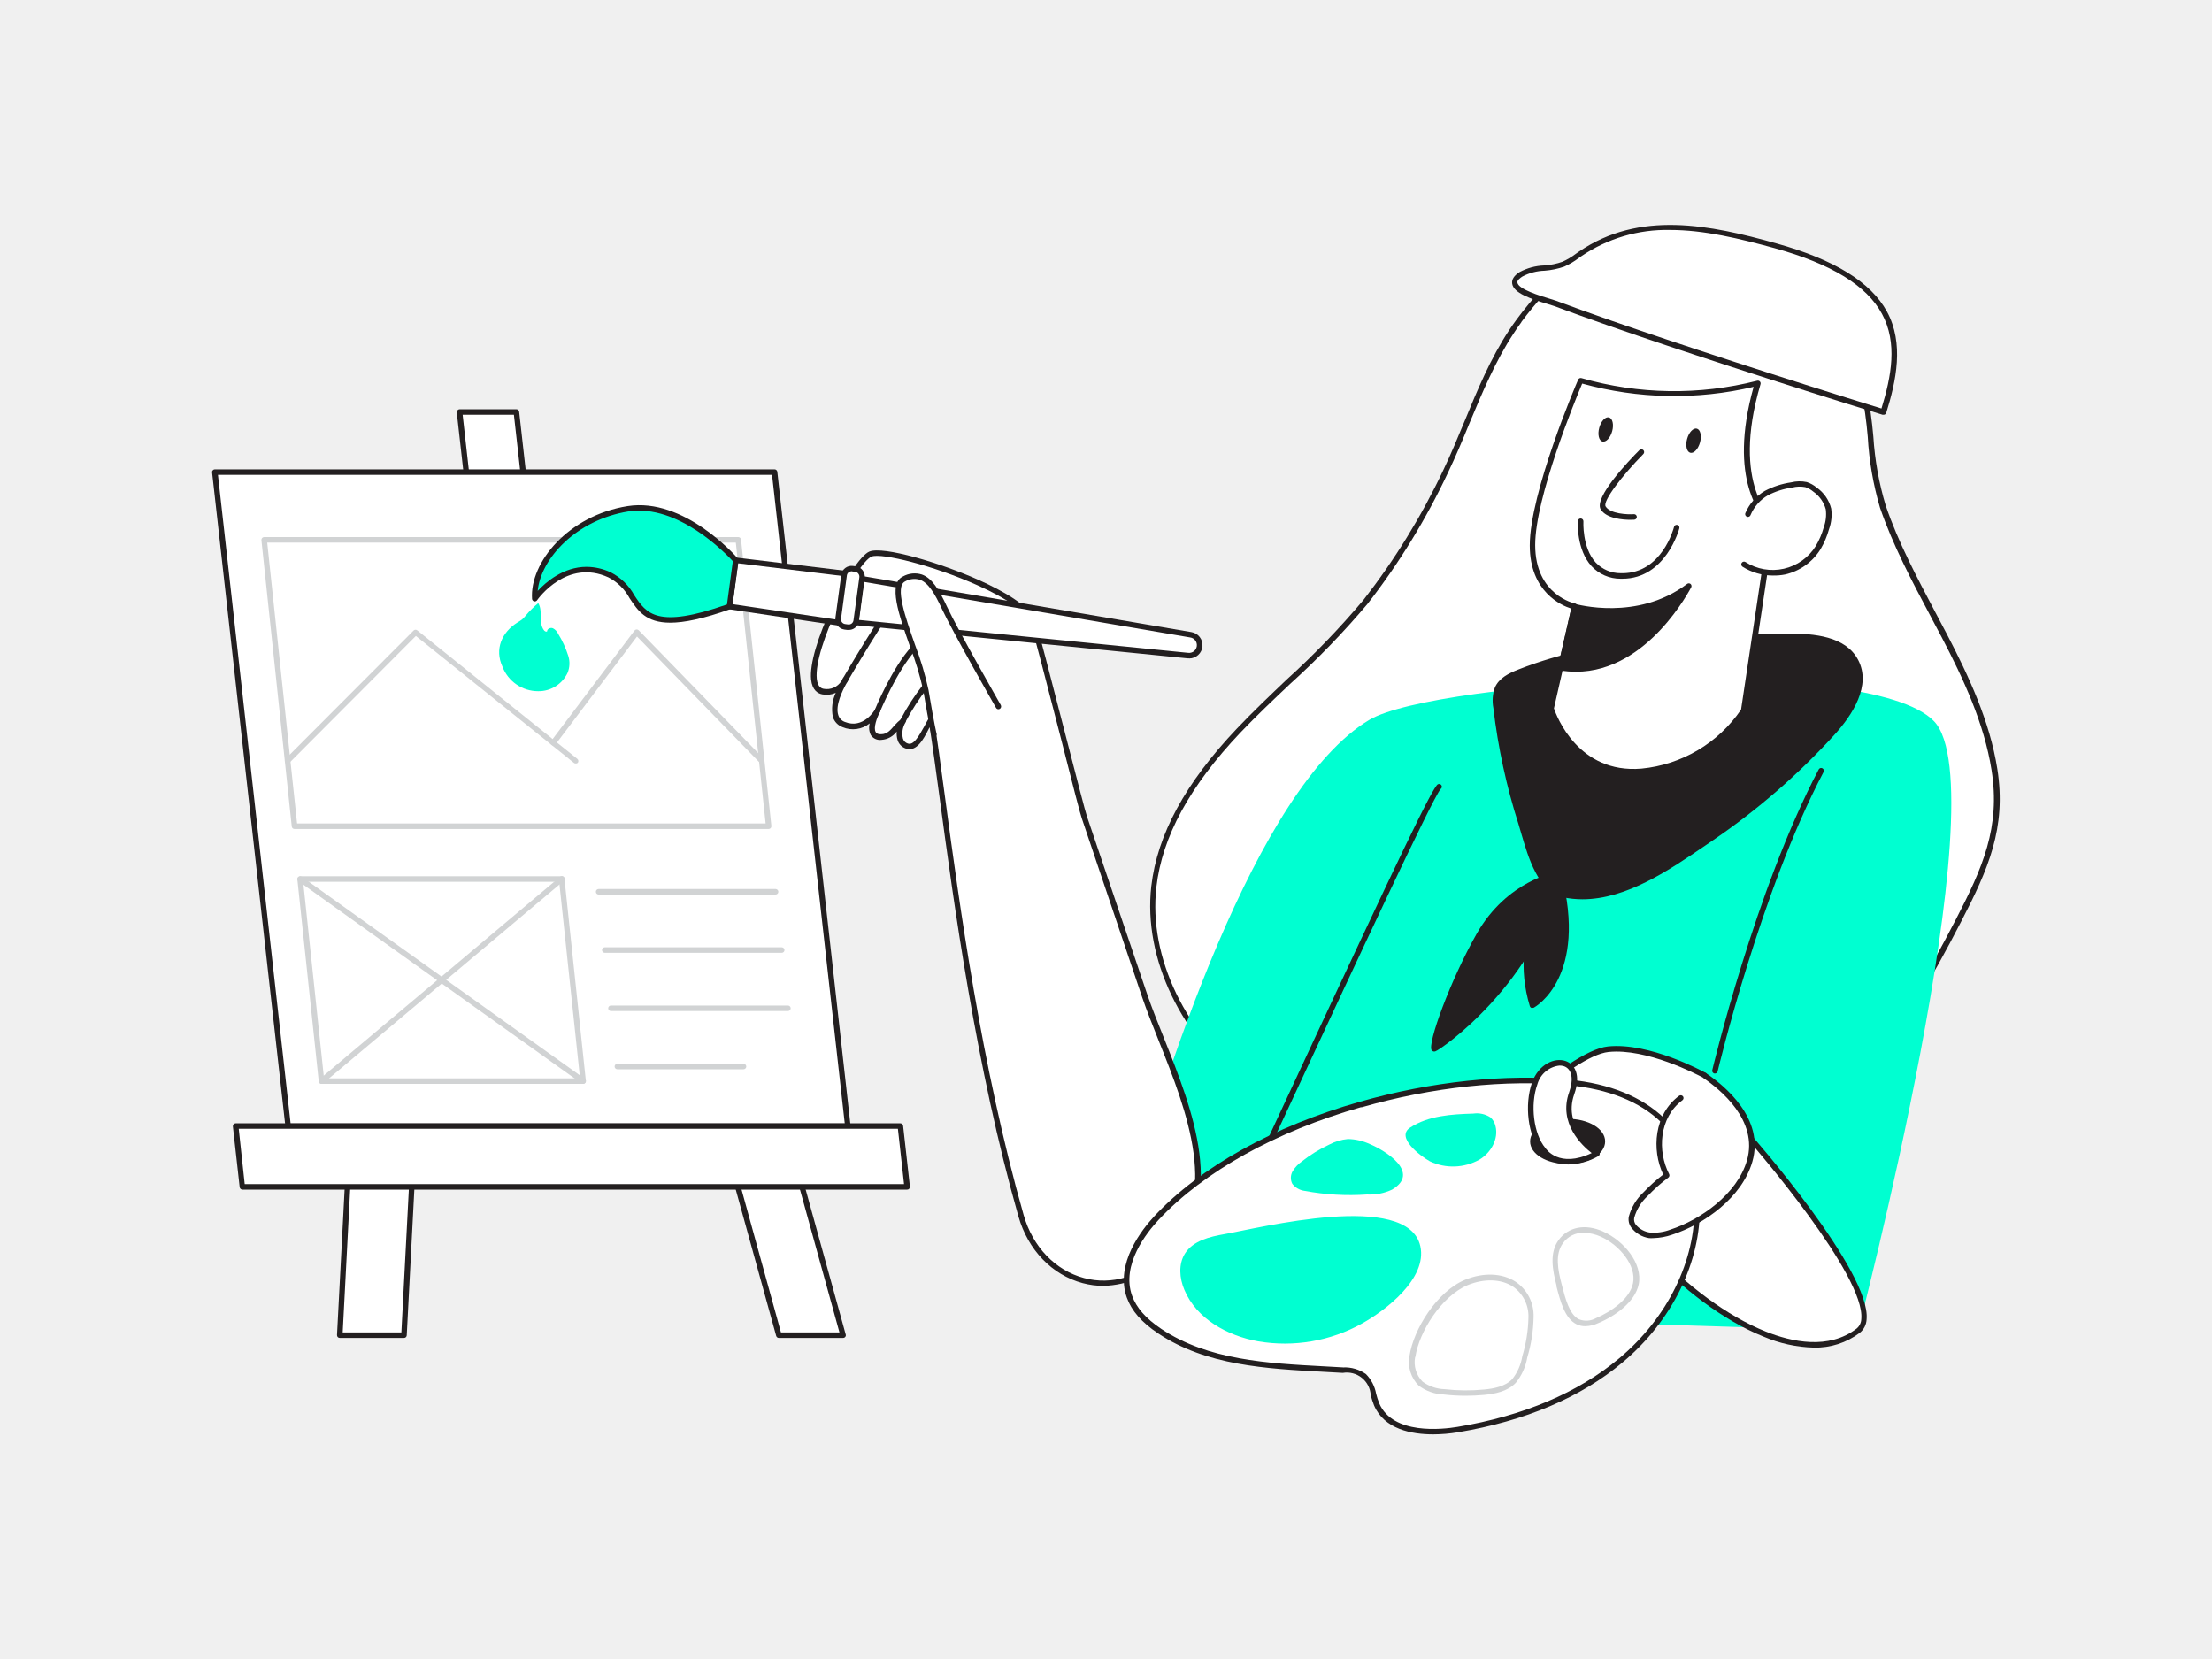
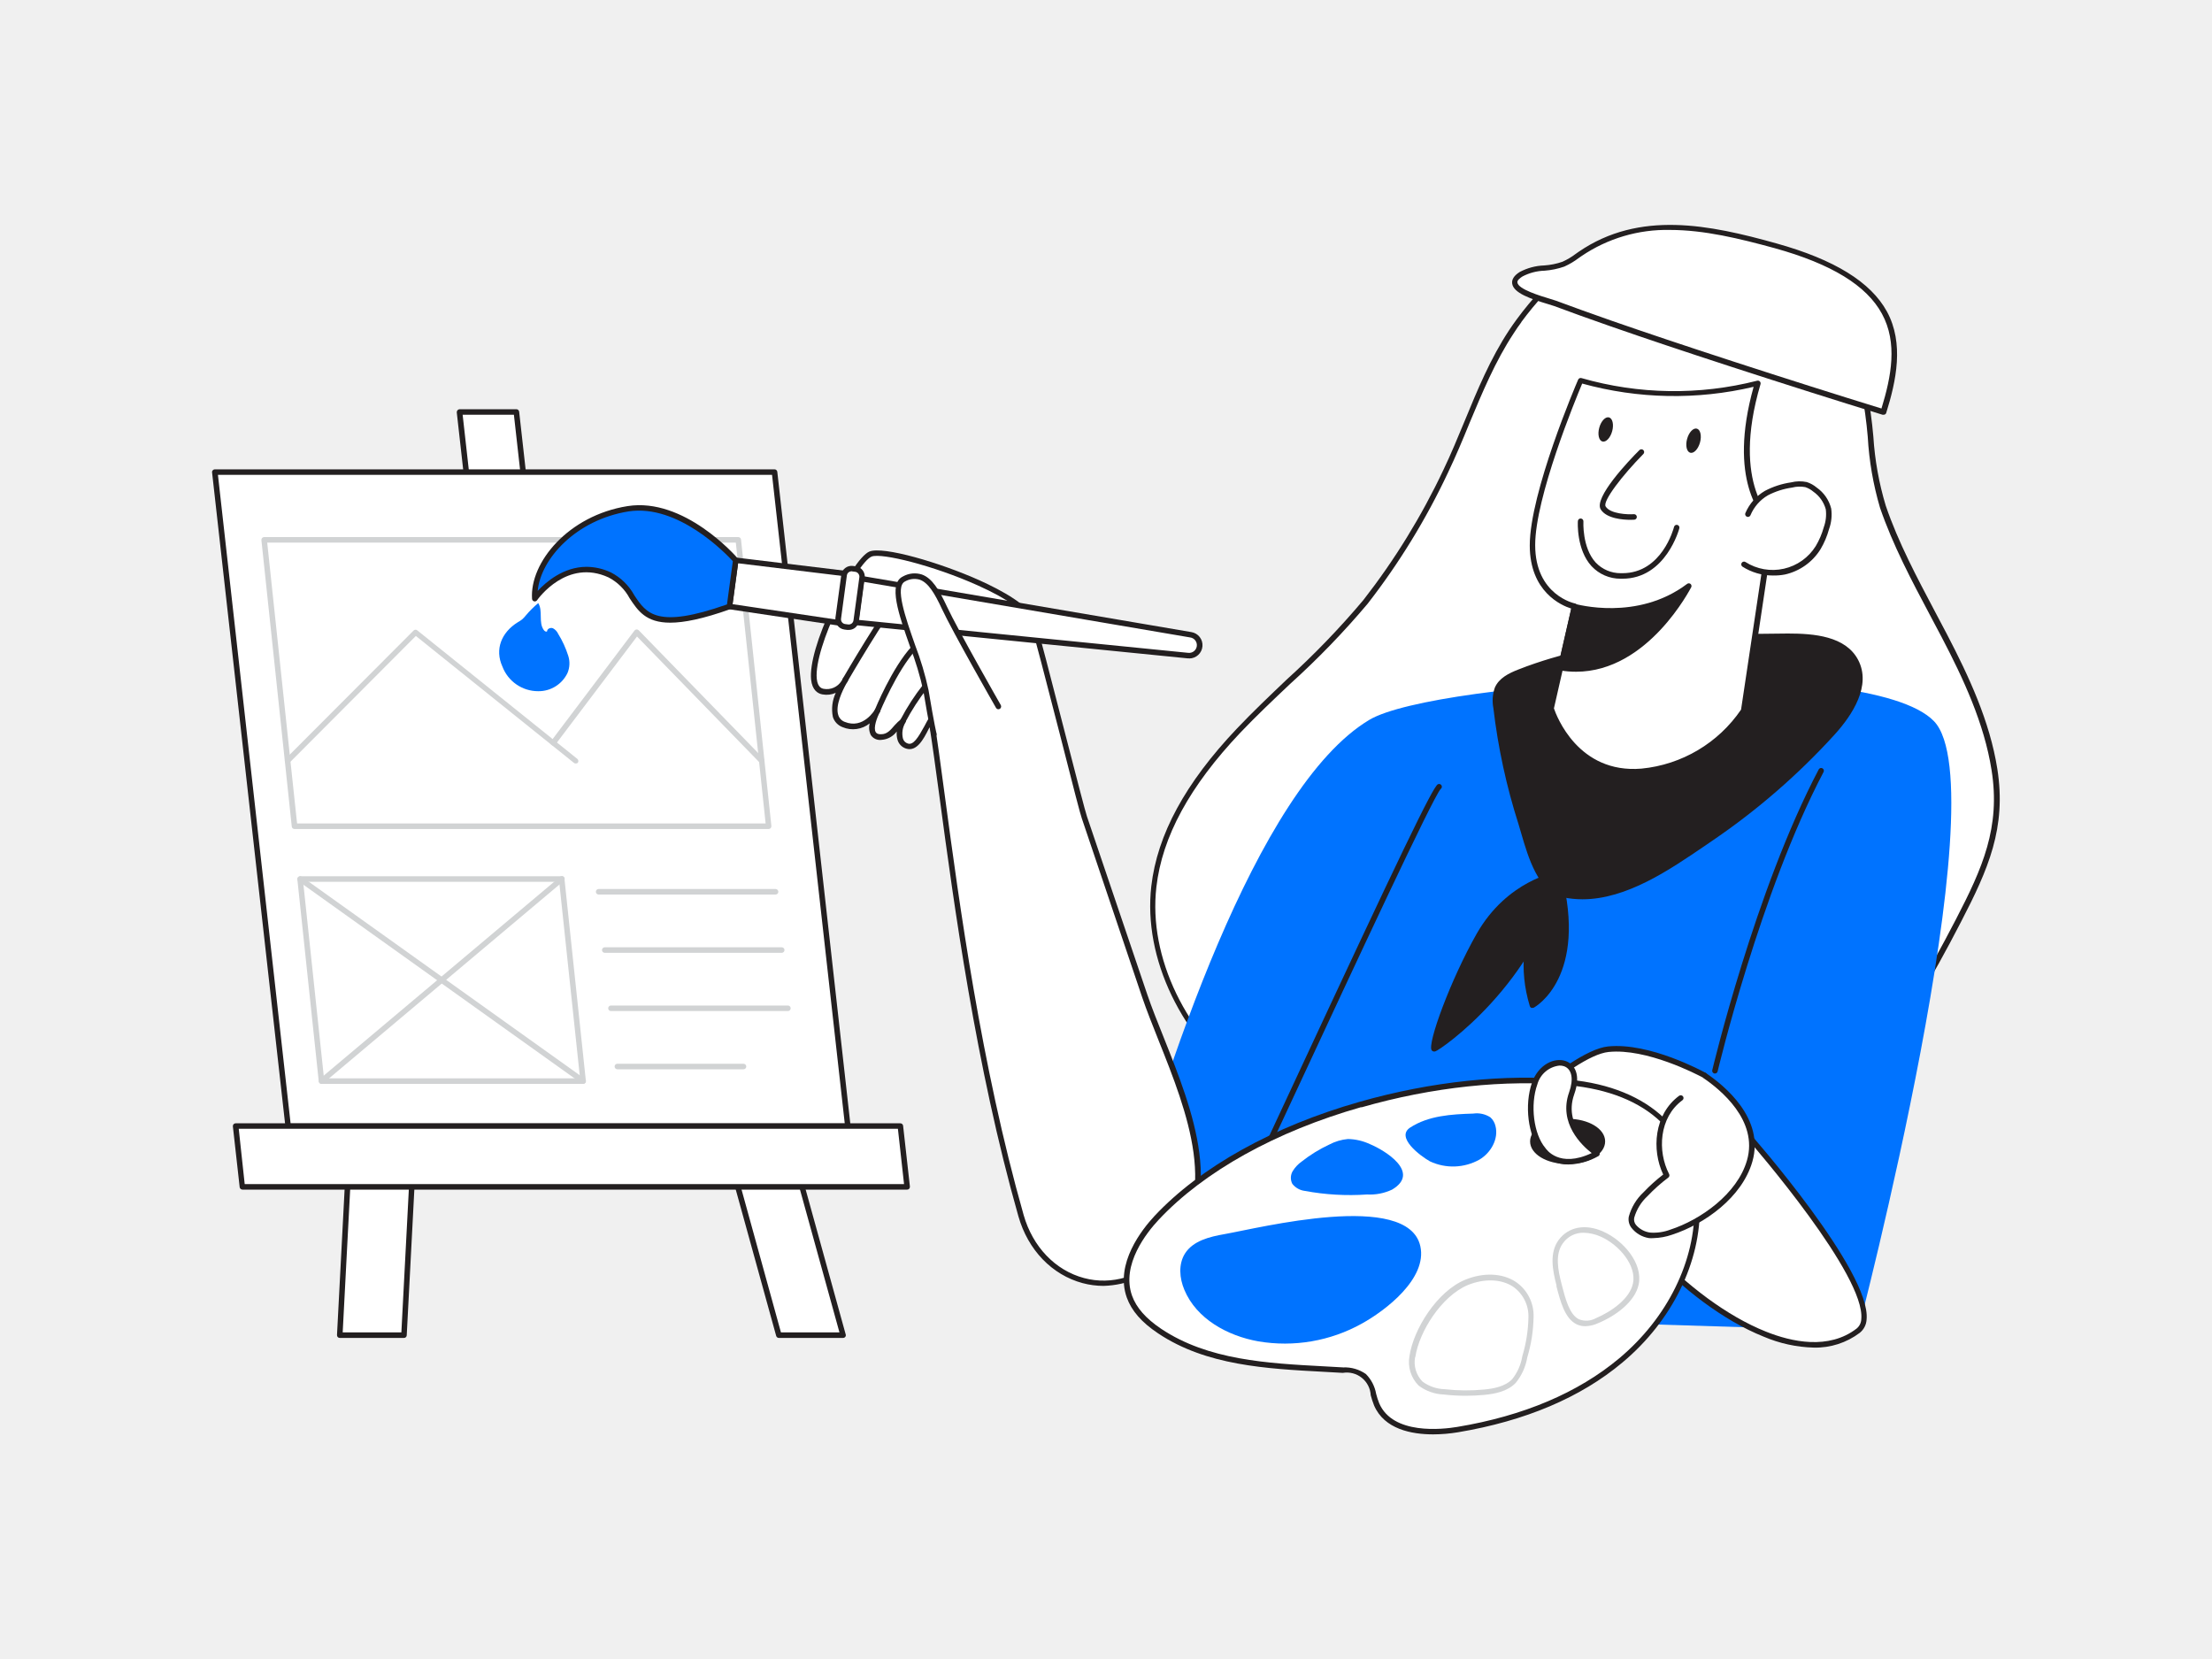
<svg xmlns="http://www.w3.org/2000/svg" viewBox="0 0 400 300" data-imageid="designer-flatline" imageName="Designer" class="illustrations_image" style="width: 144px;">
  <g id="_231_designer_flatline" data-name="#231_designer_flatline">
    <polygon points="108.13 206.11 97.84 206.11 83.1 74.53 93.38 74.53 108.13 206.11" fill="#fff" />
    <path d="M108.13,206.61H97.84a.5.5,0,0,1-.49-.45L82.6,74.59a.51.51,0,0,1,.12-.39A.52.52,0,0,1,83.1,74H93.38a.51.51,0,0,1,.5.45l14.74,131.57a.47.47,0,0,1-.12.39A.48.48,0,0,1,108.13,206.61Zm-9.84-1h9.28L92.93,75H83.66Z" fill="#231f20" />
    <polygon points="73.05 241.44 61.44 241.44 65.13 170.77 76.74 170.77 73.05 241.44" fill="#fff" />
    <path d="M73.05,241.94H61.44a.48.48,0,0,1-.36-.15.5.5,0,0,1-.14-.37l3.69-70.68a.5.5,0,0,1,.5-.47H76.74a.48.48,0,0,1,.36.16.47.47,0,0,1,.14.37l-3.69,70.67A.49.49,0,0,1,73.05,241.94Zm-11.08-1H72.58l3.64-69.67H65.61Z" fill="#231f20" />
    <polygon points="140.84 241.44 152.45 241.44 132.92 170.77 121.31 170.77 140.84 241.44" fill="#fff" />
    <path d="M152.45,241.94H140.84a.5.5,0,0,1-.48-.36L120.83,170.9a.5.5,0,0,1,.08-.43.49.49,0,0,1,.4-.2h11.61a.5.5,0,0,1,.48.37l19.53,70.67a.47.47,0,0,1-.08.44A.5.5,0,0,1,152.45,241.94Zm-11.23-1H151.8l-19.26-69.67H122Z" fill="#231f20" />
    <polygon points="153.32 203.67 52.11 203.67 38.85 85.37 140.06 85.37 153.32 203.67" fill="#fff" />
    <path d="M153.32,204.17H52.11a.5.5,0,0,1-.5-.45L38.35,85.43a.46.46,0,0,1,.13-.39.48.48,0,0,1,.37-.17H140.06a.51.51,0,0,1,.5.44l13.25,118.3a.47.47,0,0,1-.12.39A.48.48,0,0,1,153.32,204.17Zm-100.77-1H152.76L139.61,85.87H39.41Z" fill="#231f20" />
    <polygon points="42.61 203.67 162.81 203.67 164.04 214.62 43.84 214.62 42.61 203.67" fill="#fff" />
    <path d="M164,215.12H43.84a.51.51,0,0,1-.5-.44l-1.23-11a.52.52,0,0,1,.13-.39.51.51,0,0,1,.37-.16h120.2a.5.5,0,0,1,.5.44l1.23,11a.52.52,0,0,1-.13.39A.51.51,0,0,1,164,215.12Zm-119.75-1H163.48l-1.11-10H43.17Z" fill="#231f20" />
    <path d="M139,149.91H53.26a.5.5,0,0,1-.5-.44l-5.49-51.8a.52.52,0,0,1,.13-.39.51.51,0,0,1,.37-.16H133.5a.5.5,0,0,1,.5.44l5.49,51.8a.52.52,0,0,1-.13.39A.51.51,0,0,1,139,149.91Zm-85.28-1h84.73l-5.39-50.79H48.32Z" fill="#d1d3d4" />
    <path d="M104.09,138.06a.45.45,0,0,1-.31-.11L75.2,115,52.35,137.92a.5.5,0,0,1-.7,0,.5.5,0,0,1,0-.71L74.81,114a.49.49,0,0,1,.66,0l28.93,23.23a.51.51,0,0,1,.08.71A.5.5,0,0,1,104.09,138.06Z" fill="#d1d3d4" />
    <path d="M137.74,138.06a.51.51,0,0,1-.36-.15L115.19,115.1l-14.74,19.52a.5.5,0,0,1-.7.1.51.51,0,0,1-.1-.7l15.09-20a.51.51,0,0,1,.37-.2.52.52,0,0,1,.39.15l22.6,23.23a.51.51,0,0,1,0,.71A.49.49,0,0,1,137.74,138.06Z" fill="#d1d3d4" />
    <path d="M105.44,196H58.14a.51.51,0,0,1-.5-.45L53.77,159a.52.52,0,0,1,.13-.39.51.51,0,0,1,.37-.16h47.3a.5.5,0,0,1,.5.45l3.87,36.53a.5.5,0,0,1-.13.39A.48.48,0,0,1,105.44,196Zm-46.85-1h46.3l-3.77-35.54H54.82Z" fill="#d1d3d4" />
    <path d="M140.25,161.76h-32a.5.5,0,0,1-.5-.5.5.5,0,0,1,.5-.5h32a.51.51,0,0,1,.5.5A.5.5,0,0,1,140.25,161.76Z" fill="#d1d3d4" />
    <path d="M141.36,172.3h-32a.5.5,0,0,1-.5-.5.5.5,0,0,1,.5-.5h32a.5.5,0,0,1,.5.5A.5.5,0,0,1,141.36,172.3Z" fill="#d1d3d4" />
    <path d="M142.48,182.83h-32a.5.5,0,0,1,0-1h32a.5.5,0,0,1,0,1Z" fill="#d1d3d4" />
    <path d="M134.45,193.36H111.64a.5.5,0,0,1-.5-.5.5.5,0,0,1,.5-.5h22.81a.51.51,0,0,1,.5.5A.5.5,0,0,1,134.45,193.36Z" fill="#d1d3d4" />
    <path d="M58.14,196a.49.49,0,0,1-.38-.18.51.51,0,0,1,.06-.71l43.43-36.53a.5.5,0,1,1,.64.76L58.46,195.88A.49.49,0,0,1,58.14,196Z" fill="#d1d3d4" />
    <path d="M105.44,196a.46.46,0,0,1-.29-.1L54,159.37a.5.5,0,0,1,.58-.82l51.17,36.54a.5.5,0,0,1,.12.7A.52.52,0,0,1,105.44,196Z" fill="#d1d3d4" />
-     <path d="M102.76,118.6a4.47,4.47,0,0,1-.13,3.08,5.78,5.78,0,0,1-5.3,3.31,6.9,6.9,0,0,1-6.48-4.46c-1.41-3.09-.19-6.16,2.77-8a5.81,5.81,0,0,0,.78-.51,5.32,5.32,0,0,0,.69-.73,17.48,17.48,0,0,1,2.24-2.23c.89,1.42,0,3.48,1,4.86.13.2.4.39.6.25,0-.47.62-.74,1.06-.56a2.15,2.15,0,0,1,.94,1A17.8,17.8,0,0,1,102.76,118.6Z" fill="#00ffd1" class="target-color" />
+     <path d="M102.76,118.6a4.47,4.47,0,0,1-.13,3.08,5.78,5.78,0,0,1-5.3,3.31,6.9,6.9,0,0,1-6.48-4.46c-1.41-3.09-.19-6.16,2.77-8a5.81,5.81,0,0,0,.78-.51,5.32,5.32,0,0,0,.69-.73,17.48,17.48,0,0,1,2.24-2.23c.89,1.42,0,3.48,1,4.86.13.2.4.39.6.25,0-.47.62-.74,1.06-.56a2.15,2.15,0,0,1,.94,1A17.8,17.8,0,0,1,102.76,118.6Z" fill="#0073ff" class="target-color" />
    <path d="M274.69,58c-.48.65-.94,1.31-1.39,2-5.16,7.81-7.86,16.86-11.87,25.24A124.77,124.77,0,0,1,247,108.84c-6.82,8.5-15.43,15.36-22.93,23.26s-14.09,17.39-15.33,28.21c-1.6,13.92,6.24,27.74,17.42,36.19s25.23,12.23,39.13,14c24.78,3.17,52.11-.31,70.51-17.21,8.27-7.6,13.36-17,18.46-26.83,4.74-9.15,8.2-16.62,6.51-27.34-1.35-8.54-5.05-16.5-9.05-24.16s-8.34-15.2-11.12-23.37c-2.4-7.07-2-14-3.47-21-1.28-6.1-5.91-11.24-10.43-15.25a41.62,41.62,0,0,0-12.45-8.1c-7.07-2.73-16-3-23.42-1.73C284.2,46.62,278.57,52.74,274.69,58Z" fill="#fff" />
    <path d="M281.74,212.1a130,130,0,0,1-16.57-1.1c-16.76-2.14-29.64-6.75-39.36-14.1-12.2-9.22-19.11-23.6-17.62-36.64,1.08-9.34,6.14-18.66,15.47-28.5,2.9-3.06,6-6,9-8.86a147.36,147.36,0,0,0,13.87-14.38A124.89,124.89,0,0,0,261,85c1.39-2.9,2.64-5.94,3.86-8.88,2.28-5.55,4.65-11.29,8.05-16.43.45-.68.92-1.35,1.4-2h0c5.56-7.51,11.08-11.78,16.4-12.7,8.29-1.42,17.14-.77,23.69,1.76A41.71,41.71,0,0,1,327,54.94c6.14,5.47,9.5,10.4,10.58,15.53a81.46,81.46,0,0,1,1.18,8.46A55.23,55.23,0,0,0,341,91.43c2.27,6.67,5.65,13,8.92,19.19l2.17,4.11c3.91,7.52,7.73,15.66,9.09,24.31,1.68,10.67-1.66,18.19-6.56,27.65-5.37,10.36-10.47,19.54-18.56,27S311.11,212.1,281.74,212.1ZM275.1,58.28c-.48.64-.94,1.3-1.38,2-3.34,5.06-5.69,10.75-8,16.26-1.22,3-2.48,6-3.88,8.93a125.83,125.83,0,0,1-14.54,23.72,148.3,148.3,0,0,1-14,14.48c-3,2.84-6.11,5.77-9,8.81-9.17,9.68-14.15,18.82-15.19,27.93-1.46,12.7,5.3,26.72,17.22,35.73,9.58,7.24,22.3,11.79,38.89,13.91,39.33,5,60.81-8.55,70.11-17.09,8-7.32,13-16.42,18.35-26.69,4.82-9.29,8.1-16.66,6.46-27-1.34-8.5-5.11-16.56-9-24q-1.08-2.06-2.17-4.1c-3.29-6.19-6.68-12.59-9-19.34A56.59,56.59,0,0,1,337.75,79a79.15,79.15,0,0,0-1.16-8.36c-1-4.9-4.3-9.67-10.27-15a40.66,40.66,0,0,0-12.3-8c-6.38-2.46-15-3.1-23.16-1.7-5.06.87-10.36,5-15.76,12.3Z" fill="#231f20" />
-     <path d="M247.64,130.16c-20.58,12.26-37.43,64.78-45,92.26-.57,2,8.74,2.92,8.28,4.65-1.84,6.92,2.55,9.78,2.55,9.78L336,240.64s25.57-97.87,13.73-110.22S259.55,123.06,247.64,130.16Z" fill="#00ffd1" class="target-color" />
+     <path d="M247.64,130.16c-20.58,12.26-37.43,64.78-45,92.26-.57,2,8.74,2.92,8.28,4.65-1.84,6.92,2.55,9.78,2.55,9.78L336,240.64s25.57-97.87,13.73-110.22S259.55,123.06,247.64,130.16Z" fill="#0073ff" class="target-color" />
    <path d="M224.24,218.23a.53.53,0,0,1-.24-.06.5.5,0,0,1-.19-.68c.65-1.17,4.83-10.17,10.13-21.57,19.31-41.51,25.16-53.64,26.07-54.1a.5.5,0,0,1,.67.22.49.49,0,0,1-.16.63c-1.41,1.51-16,32.89-25.67,53.67-5.31,11.42-9.5,20.43-10.17,21.63A.49.49,0,0,1,224.24,218.23Z" fill="#231f20" />
    <path d="M277.81,120.37c-1,.35-2,.72-3,1.11-1.6.62-3.31,1.44-4,3a6.78,6.78,0,0,0-.22,3.47,110.27,110.27,0,0,0,4.52,20.94c1.2,3.75,2.86,11.86,7.67,12.87,9.63,2,19.26-5.18,26.78-10.31a123.58,123.58,0,0,0,21.79-18.92c3.28-3.61,6.52-8.7,4.26-13-2.14-4.07-7.67-4.56-12.26-4.52C308,115.16,292.27,115.46,277.81,120.37Z" fill="#231f20" />
    <path d="M286.15,162.62a17.6,17.6,0,0,1-3.52-.36c-4.45-.94-6.3-7.3-7.53-11.51l-.5-1.7a111.51,111.51,0,0,1-4.55-21,7.08,7.08,0,0,1,.27-3.72c.74-1.7,2.49-2.58,4.27-3.27,1-.39,2-.77,3.06-1.12h0c15-5.09,31.28-5.25,45.66-5.38,4.73,0,10.43.46,12.7,4.77,2.43,4.63-1,9.94-4.33,13.59a124.41,124.41,0,0,1-21.88,19l-1.46,1C301.93,157.28,294.16,162.62,286.15,162.62Zm37.68-47.11h-.51c-14.3.14-30.51.29-45.35,5.33h0c-1,.35-2,.72-3,1.1-1.58.62-3.12,1.38-3.72,2.75a6.34,6.34,0,0,0-.19,3.21,110.43,110.43,0,0,0,4.5,20.85c.17.5.34,1.09.52,1.72,1.16,4,2.91,10,6.78,10.81,8.81,1.85,17.75-4.29,24.94-9.23l1.46-1a123.12,123.12,0,0,0,21.7-18.84c3.1-3.41,6.35-8.34,4.18-12.45C333.18,116.06,328.16,115.51,323.83,115.51Zm-46,4.86Z" fill="#231f20" />
    <path d="M284.72,109.65l-4.24,18.51s3.88,12.43,16.41,11.37a25,25,0,0,0,18.46-11l5.11-34.08s-8.22-6.16-2.59-25.19a60.47,60.47,0,0,1-32-.47S277.1,89,277.12,98.61,284.72,109.65,284.72,109.65Z" fill="#fff" />
    <path d="M295.41,140.1c-11.59,0-15.36-11.66-15.4-11.79a.46.46,0,0,1,0-.26l4.12-18c-1.75-.55-7.49-3-7.5-11.4,0-9.57,8.39-29.18,8.75-30a.5.5,0,0,1,.6-.28,60.71,60.71,0,0,0,31.75.48.5.5,0,0,1,.63.61c-5.45,18.42,2.33,24.59,2.41,24.65a.48.48,0,0,1,.19.47l-5.11,34.08a.6.6,0,0,1-.06.19c-.07.1-6.22,10.16-18.85,11.23C296.41,140.07,295.9,140.1,295.41,140.1Zm-14.41-12c.46,1.35,4.39,11.85,15.84,10.89a24.67,24.67,0,0,0,18-10.67l5.05-33.7c-1.34-1.19-7.51-7.76-2.78-24.67a62.5,62.5,0,0,1-31-.59c-1.22,2.89-8.51,20.59-8.5,29.21,0,9.06,7.12,10.54,7.19,10.55a.57.57,0,0,1,.33.22.5.5,0,0,1,.06.38Z" fill="#231f20" />
    <path d="M316.09,93a8,8,0,0,1,3.33-3.81A13.86,13.86,0,0,1,324,87.68a5.91,5.91,0,0,1,2.61-.07,4.85,4.85,0,0,1,1.62.89A6.15,6.15,0,0,1,330.65,92a7.37,7.37,0,0,1-.37,3.47,14.48,14.48,0,0,1-1.5,3.53,9.68,9.68,0,0,1-13.43,3" fill="#fff" />
    <path d="M320.59,104.07a10.26,10.26,0,0,1-5.51-1.61.5.5,0,0,1,.54-.84,9.17,9.17,0,0,0,12.73-2.88,14,14,0,0,0,1.45-3.41,6.89,6.89,0,0,0,.36-3.23,5.74,5.74,0,0,0-2.26-3.2,4.37,4.37,0,0,0-1.44-.81,5.41,5.41,0,0,0-2.39.08,13.61,13.61,0,0,0-4.4,1.41,7.53,7.53,0,0,0-3.12,3.57.5.5,0,1,1-.92-.39,8.52,8.52,0,0,1,3.53-4,14.71,14.71,0,0,1,4.72-1.53,6.33,6.33,0,0,1,2.84-.06,5.38,5.38,0,0,1,1.8,1,6.6,6.6,0,0,1,2.62,3.8,7.75,7.75,0,0,1-.39,3.71,14.76,14.76,0,0,1-1.55,3.65,10.19,10.19,0,0,1-6.39,4.55A10.42,10.42,0,0,1,320.59,104.07Z" fill="#231f20" />
    <path d="M294.86,94c-1.32,0-4.35-.2-5.4-1.89-1.28-2.09,5-8.73,7-10.72a.5.5,0,0,1,.71.71c-3.77,3.82-7.41,8.54-6.82,9.48.83,1.36,4,1.48,5.11,1.4a.5.5,0,0,1,.53.47.5.5,0,0,1-.47.53S295.22,94,294.86,94Z" fill="#231f20" />
    <path d="M310.16,194.12H310a.5.5,0,0,1-.37-.6c.08-.32,7.74-32.52,19.25-54.38a.49.49,0,0,1,.67-.21.5.5,0,0,1,.21.67c-11.45,21.75-19.08,53.83-19.16,54.15A.49.49,0,0,1,310.16,194.12Z" fill="#231f20" />
    <path d="M293.38,104.65h-.33a7.13,7.13,0,0,1-5.25-2.27c-2.75-3-2.49-7.94-2.47-8.15a.5.5,0,0,1,1,.06s-.26,4.71,2.21,7.42a6.18,6.18,0,0,0,4.54,1.94h.31c7.08,0,9.24-8,9.33-8.37a.49.49,0,0,1,.6-.36.5.5,0,0,1,.36.61C303.66,95.62,301.25,104.65,293.38,104.65Z" fill="#231f20" />
    <path d="M284.72,109.65S296,113,305.36,105.94c0,0-8.52,17.24-23.17,14.8Z" fill="#231f20" />
    <path d="M285,121.47a16.76,16.76,0,0,1-2.87-.24.51.51,0,0,1-.34-.21.52.52,0,0,1-.07-.39l2.53-11.09a.51.51,0,0,1,.24-.32.48.48,0,0,1,.39,0c.11,0,11.16,3.19,20.2-3.63a.5.5,0,0,1,.62,0,.51.51,0,0,1,.13.6C305.72,106.33,298.07,121.47,285,121.47Zm-2.19-1.14c11,1.48,18.43-8.52,21.06-12.76-7.88,4.79-16.59,3.2-18.76,2.69Z" fill="#231f20" />
    <path d="M196.11,147.86c-.4-.78-8.49-33.08-9.36-35.44-2.15-5.86-25.91-13.57-29.33-12.22S143,124,148.81,125.07a3.81,3.81,0,0,0,4-2.13s-4.1,6.53-.31,8.08,6.1-2.47,6.1-2.47-2.62,4.85.76,4.74c1.85-.06,2.56-1.83,3.9-3-.72,1-1.26,3.93.68,4.56s3.09-2.76,4.4-4.91c2.48,14.77,6.2,54.45,16.26,89.83,3.32,11.65,16.4,16.77,26.25,7.26,12.9-12.46.81-33.2-3.86-47Z" fill="#fff" />
    <path d="M199.54,232.53a14.68,14.68,0,0,1-3.77-.5c-5.54-1.49-9.88-6-11.61-12.08-7.72-27.15-11.67-56.46-14.27-75.86-.67-4.94-1.26-9.3-1.78-12.61,0,.09-.09.18-.14.27-1,2-2.22,4.24-4.14,3.61a2.32,2.32,0,0,1-1.52-1.54,4.13,4.13,0,0,1-.15-1.54,3.74,3.74,0,0,1-2.74,1.51,2,2,0,0,1-1.94-.85,3,3,0,0,1-.21-2.13,4.83,4.83,0,0,1-4.91.68,2.88,2.88,0,0,1-1.75-1.84,7,7,0,0,1,.52-4.36,4.09,4.09,0,0,1-2.41.28c-.82-.15-1.85-.74-2.05-2.7-.27-2.73,1.18-7.74,3.89-13.39,2.09-4.37,5-9.07,6.67-9.75,2.49-1,12.75,2,19.92,5.22,4,1.81,9.06,4.55,10.07,7.3.48,1.29,2.95,10.9,5.34,20.2,1.86,7.22,3.79,14.69,4,15.2a.11.11,0,0,0,0,0l10.92,32.23c.82,2.42,1.87,5,3,7.84,5.18,13,11.62,29.17.75,39.66A16.87,16.87,0,0,1,199.54,232.53Zm-31.16-103h.09a.51.51,0,0,1,.4.41c.58,3.46,1.24,8.38,2,14.07,2.6,19.37,6.54,48.63,14.24,75.71,1.64,5.74,5.71,10,10.91,11.39,5,1.34,10.26-.24,14.51-4.35,10.39-10,4.08-25.85-1-38.57-1.11-2.8-2.17-5.44-3-7.88L195.63,148c-.26-.68-1.46-5.32-4-15.32-2.28-8.84-4.86-18.86-5.32-20.1-.69-1.9-4.08-4.29-9.54-6.74-8-3.59-17.37-5.89-19.14-5.2-2.68,1.06-10.51,16.38-9.93,22.11.16,1.62,1,1.76,1.23,1.81a3.13,3.13,0,0,0,3.23-1.41c.16-.29.27-.46.29-.5a.5.5,0,0,1,.88.47,3.51,3.51,0,0,1-.33.58c-.63,1.14-2,3.88-1.41,5.62a1.91,1.91,0,0,0,1.17,1.22c3.35,1.36,5.39-2.11,5.48-2.25a.48.48,0,0,1,.67-.19.49.49,0,0,1,.2.67c-.54,1-1.22,2.87-.75,3.62.06.1.25.41,1,.38,1.06,0,1.69-.77,2.42-1.62A9.67,9.67,0,0,1,163,130a.49.49,0,0,1,.66,0,.52.52,0,0,1,.07.66,3.86,3.86,0,0,0-.45,2.89,1.31,1.31,0,0,0,.88.9c1,.34,1.87-1.08,3-3.13.28-.54.57-1.08.86-1.56A.5.5,0,0,1,168.38,129.48Z" fill="#231f20" />
    <path d="M163.3,130.33a41,41,0,0,1,4-6.22" fill="#fff" />
    <path d="M163.3,130.83a.53.53,0,0,1-.24-.06.5.5,0,0,1-.2-.68,41,41,0,0,1,4.1-6.32.49.49,0,0,1,.7,0,.5.5,0,0,1,0,.71,41.06,41.06,0,0,0-3.94,6.1A.5.5,0,0,1,163.3,130.83Z" fill="#231f20" />
    <path d="M158.64,128.55s3.07-7.52,6.57-11.33" fill="#fff" />
    <path d="M158.64,129.05a.63.63,0,0,1-.19,0,.5.5,0,0,1-.27-.65c.12-.31,3.14-7.65,6.66-11.48a.5.5,0,0,1,.73.67c-3.39,3.7-6.44,11.11-6.47,11.18A.48.48,0,0,1,158.64,129.05Z" fill="#231f20" />
    <path d="M152.85,122.94s7.14-12.29,9.51-14.71" fill="#fff" />
    <path d="M152.85,123.44a.48.48,0,0,1-.26-.07.5.5,0,0,1-.18-.68c.3-.51,7.21-12.38,9.59-14.81a.5.5,0,0,1,.72.7c-2.3,2.34-9.37,14.49-9.44,14.61A.5.5,0,0,1,152.85,123.44Z" fill="#231f20" />
    <path d="M214.82,118.54l-60-6,1.07-7.9,59.48,10.14a1.93,1.93,0,0,1,1.63,2.14h0A1.93,1.93,0,0,1,214.82,118.54Z" fill="#fff" />
    <path d="M215,119.05h-.26l-60-6a.49.49,0,0,1-.35-.19.49.49,0,0,1-.1-.37l1.07-7.91a.5.5,0,0,1,.2-.33.52.52,0,0,1,.38-.09l59.49,10.14a2.4,2.4,0,0,1-.39,4.77Zm-.16-1a1.4,1.4,0,1,0,.38-2.78l-59-10.05-.93,6.88Z" fill="#231f20" />
    <polygon points="133.04 101.32 131.91 109.67 153.08 112.83 154.29 103.89 133.04 101.32" fill="#fff" />
    <path d="M153.08,113.33H153l-21.17-3.16a.5.5,0,0,1-.42-.56l1.13-8.36a.49.49,0,0,1,.55-.43l21.25,2.57a.58.58,0,0,1,.34.19.58.58,0,0,1,.1.38l-1.21,8.94a.5.5,0,0,1-.2.33A.45.45,0,0,1,153.08,113.33Zm-20.61-4.08,20.18,3,1.08-7.93-20.26-2.46Z" fill="#231f20" />
    <rect x="152.08" y="102.8" width="3.28" height="10.61" rx="1.38" transform="translate(15.86 -19.61) rotate(7.69)" fill="#fff" />
    <path d="M153.46,113.91l-.25,0-.53-.07a1.89,1.89,0,0,1-1.61-2.11l1.06-7.78a1.81,1.81,0,0,1,.72-1.24,1.87,1.87,0,0,1,1.39-.37l.52.07a1.85,1.85,0,0,1,1.24.72,1.92,1.92,0,0,1,.37,1.39l-1.05,7.79a1.91,1.91,0,0,1-.73,1.24A1.85,1.85,0,0,1,153.46,113.91ZM154,103.3a.94.94,0,0,0-.53.18.88.88,0,0,0-.33.58l-1.05,7.79a.86.86,0,0,0,.75,1l.52.07h0a.89.89,0,0,0,.65-.17.88.88,0,0,0,.33-.58l1.06-7.78a.86.86,0,0,0-.18-.65.83.83,0,0,0-.57-.34l-.53-.07Z" fill="#231f20" />
-     <path d="M133,101.32S123.6,90.42,113.57,92s-17.3,9.56-16.86,16.25c0,0,5.56-8,13.53-4.31,6.64,3,2.47,12.57,21.67,5.72Z" fill="#00ffd1" class="target-color" />
+     <path d="M133,101.32S123.6,90.42,113.57,92s-17.3,9.56-16.86,16.25c0,0,5.56-8,13.53-4.31,6.64,3,2.47,12.57,21.67,5.72Z" fill="#0073ff" class="target-color" />
    <path d="M121.2,112.6c-4.42,0-5.85-2.17-7.34-4.41a9.07,9.07,0,0,0-3.83-3.78c-7.49-3.44-12.69,3.82-12.91,4.13a.5.5,0,0,1-.54.2.51.51,0,0,1-.37-.45c-.44-6.57,6.55-15.07,17.28-16.77,10.19-1.62,19.54,9,19.93,9.47a.52.52,0,0,1,.12.4l-1.13,8.35a.52.52,0,0,1-.33.41C127.14,111.91,123.69,112.6,121.2,112.6Zm-15.13-10.1a10.47,10.47,0,0,1,4.38,1,10.06,10.06,0,0,1,4.25,4.14c2.18,3.29,4.07,6.13,16.76,1.66l1.06-7.82c-1.24-1.35-9.9-10.39-18.87-9C104.19,94,97.79,101,97.23,106.86,98.71,105.26,101.88,102.5,106.07,102.5Z" fill="#231f20" />
    <path d="M168.91,132.73s-.38-1.43-1.45-7.89-7.51-18.49-4-20.19,5.35,1,7.28,5.21,9.76,17.86,9.76,17.86" fill="#fff" />
    <path d="M168.91,133.23a.49.49,0,0,1-.48-.37c0-.06-.4-1.53-1.46-7.94a56.51,56.51,0,0,0-2.41-8c-2.06-5.85-4-11.38-1.28-12.68a4.32,4.32,0,0,1,3.43-.35c1.83.66,3.09,2.71,4.53,5.8,1.91,4.11,9.66,17.68,9.74,17.82a.51.51,0,0,1-.19.68.49.49,0,0,1-.68-.19c-.32-.56-7.85-13.74-9.78-17.89-1.29-2.78-2.46-4.74-4-5.28a3.4,3.4,0,0,0-2.66.31c-1.9.92.06,6.51,1.79,11.45a55.59,55.59,0,0,1,2.45,8.21c1.05,6.32,1.44,7.83,1.45,7.85a.51.51,0,0,1-.36.61Z" fill="#231f20" />
    <path d="M265.4,208.88s18-18.39,25.43-19.15,17.36,4.72,17.36,4.72l5.33,7.16-23,26.49Z" fill="#fff" />
    <path d="M290.53,228.6a.5.5,0,0,1-.31-.1L265.1,209.27a.46.46,0,0,1-.2-.36.49.49,0,0,1,.14-.38c.74-.76,18.19-18.53,25.74-19.3S308,193.78,308.43,194a.36.36,0,0,1,.16.14l5.33,7.16a.5.5,0,0,1,0,.62l-23,26.5A.48.48,0,0,1,290.53,228.6Zm-24.37-19.77,24.3,18.59,22.42-25.84-5-6.75c-1-.54-10.14-5.31-17-4.6C284.29,190.9,268.83,206.14,266.16,208.83Z" fill="#231f20" />
    <path d="M315.78,205s26.94,30.55,20.26,35.68c-14.65,11.26-46.33-17.34-48.93-34.24Z" fill="#fff" />
    <path d="M328,243.69a24.74,24.74,0,0,1-9.12-2c-14.46-5.8-30.46-23.25-32.3-35.23a.52.52,0,0,1,.1-.4.51.51,0,0,1,.37-.18l28.66-1.44a.49.49,0,0,1,.4.16c.91,1,22.26,25.36,21.43,34a3.3,3.3,0,0,1-1.24,2.42A13.27,13.27,0,0,1,328,243.69ZM287.7,206.87c2.19,11.68,17.62,28.31,31.59,33.91,4.72,1.9,11.4,3.34,16.44-.53a2.31,2.31,0,0,0,.85-1.72c.76-7.85-19-30.78-21-33.06Z" fill="#231f20" />
    <path d="M246,199.72c-14.37,4.09-28,11-36.88,20.52-3.61,3.86-6.68,9.25-4.91,14.23a13.34,13.34,0,0,0,5.47,6.24c9.52,6.35,21.73,6.37,33.15,7a6.33,6.33,0,0,1,3.81,1.08c1.45,1.22,1.53,3.38,2.28,5.12,2.19,5.08,9.21,5.46,14.67,4.55,10.65-1.79,21.2-5.56,29.49-12.5s14.06-17.33,13.8-28.13c-.34-14-10-20.88-23.16-22.14C272.44,194.66,258.92,196.05,246,199.72Z" fill="#fff" />
    <path d="M259.17,259.38c-3.91,0-8.84-.93-10.69-5.22a17.4,17.4,0,0,1-.61-1.85,4.33,4.33,0,0,0-5.05-4.05l-3.39-.19c-10.47-.56-21.31-1.14-30-6.95-3-2-4.81-4.09-5.67-6.48-2.19-6.14,2.78-12.35,5-14.74,8.31-8.88,21.49-16.22,37.11-20.66h0c12.92-3.68,26.38-5.1,37.9-4,14.69,1.41,23.29,9.66,23.61,22.63.24,10.33-5,21-14,28.52-7.55,6.33-17.56,10.57-29.73,12.61A27.83,27.83,0,0,1,259.17,259.38Zm-13-59.18c-15.44,4.39-28.46,11.63-36.65,20.38-2.12,2.26-6.81,8.11-4.81,13.72.78,2.18,2.51,4.14,5.28,6,8.47,5.65,19.16,6.23,29.51,6.78l3.39.19a6.67,6.67,0,0,1,4.11,1.2,6.77,6.77,0,0,1,1.85,3.58,13.31,13.31,0,0,0,.56,1.72c2.47,5.73,11.43,4.71,14.12,4.26,12-2,21.84-6.19,29.26-12.39,8.77-7.34,13.86-17.71,13.62-27.74-.31-12.59-8.37-20.28-22.71-21.65-11.39-1.09-24.72.31-37.53,4Z" fill="#231f20" />
    <path d="M308.19,194.45c5,3.38,10,9,8.16,15.48-1.79,6.17-8.36,11-14.21,12.87a9,9,0,0,1-3.84.55c-1.57-.2-3.7-1.46-3.32-3.29a8.9,8.9,0,0,1,2.53-4.15,30.3,30.3,0,0,1,3.83-3.41c-2.35-4.52-1.74-10.83,2.55-14" fill="#fff" />
    <path d="M299,223.89a5.37,5.37,0,0,1-.8,0A5,5,0,0,1,295,222a2.54,2.54,0,0,1-.46-2,9.39,9.39,0,0,1,2.65-4.39,31.17,31.17,0,0,1,3.57-3.22c-2.13-4.48-1.65-10.9,2.88-14.24a.51.51,0,0,1,.7.11.5.5,0,0,1-.11.7c-4.23,3.11-4.54,9.23-2.4,13.35a.51.51,0,0,1-.14.63,29.38,29.38,0,0,0-3.77,3.36,8.44,8.44,0,0,0-2.4,3.9,1.56,1.56,0,0,0,.29,1.27,4.07,4.07,0,0,0,2.6,1.42,8.52,8.52,0,0,0,3.63-.53c5.45-1.77,12.12-6.45,13.87-12.53,2.09-7.23-4.86-12.85-7.95-14.93a.49.49,0,0,1-.13-.69.5.5,0,0,1,.69-.14c3.27,2.21,10.63,8.18,8.36,16-1.87,6.47-8.64,11.29-14.53,13.21A11,11,0,0,1,299,223.89Z" fill="#231f20" />
    <ellipse cx="283.47" cy="206.4" rx="6.29" ry="3.59" fill="#231f20" />
    <path d="M283.47,210.49c-3.8,0-6.78-1.8-6.78-4.09s3-4.09,6.78-4.09,6.79,1.8,6.79,4.09S287.28,210.49,283.47,210.49Zm0-7.18c-3.14,0-5.79,1.42-5.79,3.09s2.65,3.09,5.79,3.09,5.79-1.41,5.79-3.09S286.61,203.31,283.47,203.31Z" fill="#231f20" />
    <path d="M288.73,208.59s-6.93-4.3-4.57-10.9c2.41-6.75-4.73-7.22-6.69-1.77-1.47,4.08-.61,9.44,1.53,12C279,207.91,281.75,212.31,288.73,208.59Z" fill="#fff" />
    <path d="M283.62,210.57a6,6,0,0,1-5-2.4c-2.32-2.75-3-8.35-1.58-12.42,1.19-3.31,4.1-4.59,6.11-3.87,1.57.56,2.79,2.43,1.52,6-2.19,6.14,4.1,10.14,4.37,10.31a.51.51,0,0,1,0,.87A11.43,11.43,0,0,1,283.62,210.57ZM282,192.69a4.68,4.68,0,0,0-4,3.4c-1.33,3.71-.67,9,1.45,11.5.14.2,2.47,3.71,8.38.92-1.75-1.36-6.08-5.4-4.08-11,.85-2.39.5-4.19-.92-4.7A2.43,2.43,0,0,0,282,192.69Z" fill="#231f20" />
    <ellipse cx="306.26" cy="79.69" rx="2.26" ry="1.21" transform="translate(148.33 353.93) rotate(-74.65)" fill="#231f20" />
    <ellipse cx="290.37" cy="77.67" rx="2.26" ry="1.21" transform="translate(138.6 337.11) rotate(-74.65)" fill="#231f20" />
    <path d="M340.58,74.53q-13.68-4.2-27.28-8.65c-7.37-2.4-14.74-4.84-22.06-7.39-3.36-1.17-6.71-2.36-10-3.6-1.65-.62-10.39-2.55-6.17-5.27,2.23-1.45,5.23-.88,7.7-1.88a16,16,0,0,0,3-1.85c11-7.48,23.45-4.77,35.31-1.45C344.72,51,344.47,62.07,340.58,74.53Z" fill="#fff" />
    <path d="M340.58,75a.39.39,0,0,1-.15,0c-8.51-2.62-17.44-5.45-27.28-8.65-8.85-2.88-15.65-5.16-22.08-7.4-4-1.41-7.14-2.52-10-3.6-.24-.09-.63-.21-1.11-.35-3.16-.95-6.27-2-6.51-3.72-.11-.74.34-1.45,1.35-2.09A10.16,10.16,0,0,1,279.25,48a12.47,12.47,0,0,0,3.3-.67,12.45,12.45,0,0,0,2.4-1.43l.54-.38c11-7.53,23.7-4.87,35.73-1.51,10.54,2.94,17.08,7,20,12.33,3.13,5.76,1.68,12.53-.15,18.39A.5.5,0,0,1,340.58,75ZM302,41.58a27.44,27.44,0,0,0-16,4.72l-.53.37a13.5,13.5,0,0,1-2.6,1.54,14.12,14.12,0,0,1-3.55.74A9.11,9.11,0,0,0,275.3,50c-.44.28-1,.71-.9,1.11.17,1.2,4.12,2.39,5.81,2.9l1.17.37c2.89,1.08,6,2.19,10,3.6,6.42,2.23,13.22,4.51,22.06,7.39,9.65,3.14,18.42,5.92,26.79,8.5,1.78-5.81,2.95-11.87.08-17.14-2.77-5.1-9.11-9-19.38-11.85C314.5,43.12,308.15,41.58,302,41.58Z" fill="#231f20" />
-     <path d="M221.42,223.17c-2.69.47-5.68,1.2-7.14,3.51-1.21,1.93-1,4.46-.11,6.56,2.18,5.24,7.8,8.33,13.38,9.32a28.6,28.6,0,0,0,18.71-3.21c4.29-2.37,11.87-8.15,10.58-14C254.59,215.26,227.68,222.07,221.42,223.17Z" fill="#00ffd1" class="target-color" />
-     <path d="M247.74,206.9a9.86,9.86,0,0,0-4-.93,8.94,8.94,0,0,0-3.36,1,25.37,25.37,0,0,0-5,3.08,5.93,5.93,0,0,0-1.62,1.73,2.37,2.37,0,0,0-.07,2.29,3.38,3.38,0,0,0,2.24,1.28,44.78,44.78,0,0,0,11.28.65,9.36,9.36,0,0,0,4.52-.88C257,212,250.39,208,247.74,206.9Z" fill="#00ffd1" class="target-color" />
-     <path d="M255,203.9c3.31-2.16,7.46-2.41,11.41-2.53a4.51,4.51,0,0,1,3.1.68,3,3,0,0,1,.92,1.57c.6,2.33-.83,4.85-2.91,6.08a9.8,9.8,0,0,1-8.94.31C256.78,209,252.34,205.64,255,203.9Z" fill="#00ffd1" class="target-color" />
+     <path d="M221.42,223.17c-2.69.47-5.68,1.2-7.14,3.51-1.21,1.93-1,4.46-.11,6.56,2.18,5.24,7.8,8.33,13.38,9.32a28.6,28.6,0,0,0,18.71-3.21c4.29-2.37,11.87-8.15,10.58-14C254.59,215.26,227.68,222.07,221.42,223.17Z" fill="#0073ff" class="target-color" />
+     <path d="M247.74,206.9a9.86,9.86,0,0,0-4-.93,8.94,8.94,0,0,0-3.36,1,25.37,25.37,0,0,0-5,3.08,5.93,5.93,0,0,0-1.62,1.73,2.37,2.37,0,0,0-.07,2.29,3.38,3.38,0,0,0,2.24,1.28,44.78,44.78,0,0,0,11.28.65,9.36,9.36,0,0,0,4.52-.88C257,212,250.39,208,247.74,206.9Z" fill="#0073ff" class="target-color" />
+     <path d="M255,203.9c3.31-2.16,7.46-2.41,11.41-2.53a4.51,4.51,0,0,1,3.1.68,3,3,0,0,1,.92,1.57c.6,2.33-.83,4.85-2.91,6.08a9.8,9.8,0,0,1-8.94.31C256.78,209,252.34,205.64,255,203.9Z" fill="#0073ff" class="target-color" />
    <path d="M265.06,252.4a35,35,0,0,1-4-.23,8,8,0,0,1-4.52-1.61,6,6,0,0,1-1.66-5.34h0c.71-4.86,5-11.72,10.07-13.8,3.29-1.35,6.69-1.22,9.1.35a7.37,7.37,0,0,1,3.27,6.41,26.93,26.93,0,0,1-1.14,7.28,9.91,9.91,0,0,1-2.08,4.6c-1.52,1.59-3.84,2-5.69,2.18C267.32,252.34,266.19,252.4,265.06,252.4Zm-9.16-7a5,5,0,0,0,1.34,4.44,7.08,7.08,0,0,0,4,1.37,34.08,34.08,0,0,0,7.14.06c1.68-.16,3.77-.52,5.07-1.87a9,9,0,0,0,1.83-4.15,26.24,26.24,0,0,0,1.11-7,6.52,6.52,0,0,0-2.81-5.6c-2.14-1.39-5.2-1.48-8.18-.26-4.73,2-8.79,8.43-9.46,13Z" fill="#d1d3d4" />
    <path d="M286.68,239.82a3.53,3.53,0,0,1-1.59-.35c-2.13-1.05-2.92-4.13-3.63-6.84l0-.2c-.71-2.75-1.32-5.87.4-8.21s4.79-3,8.08-1.5c3.67,1.64,7.16,5.75,6.39,9.53-.65,3.16-4.19,5.71-7.29,7A5.82,5.82,0,0,1,286.68,239.82Zm-.29-16.9a4.46,4.46,0,0,0-3.77,1.9c-1.46,2-.89,4.84-.24,7.36h0l.05.2c.65,2.51,1.38,5.35,3.1,6.19a3.57,3.57,0,0,0,3.06-.2c2.87-1.23,6.14-3.53,6.71-6.32.65-3.2-2.48-6.93-5.82-8.42A8,8,0,0,0,286.39,222.92Z" fill="#d1d3d4" />
    <path d="M281.85,158.11a22,22,0,0,0-14.38,11c-5.46,9.57-9,20.83-8.08,20.55S277.48,177.54,281.85,158.11Z" fill="#231f20" />
    <path d="M259.35,190.15a.56.56,0,0,1-.45-.22c-.87-1.09,3.42-12.8,8.13-21.08,5.51-9.67,14.37-11.17,14.74-11.23a.5.5,0,0,1,.57.6c-4.37,19.4-21.67,31.56-22.81,31.91Zm.39-.72h0Zm21.45-30.65a22.08,22.08,0,0,0-13.29,10.56c-4.64,8.15-7.7,17.11-8.12,19.54C262.93,186.9,277,175.76,281.19,158.78Z" fill="#231f20" />
    <path d="M281.85,158.11s-8.92,10-4.73,23.66C277.12,181.77,286.62,176.51,281.85,158.11Z" fill="#231f20" />
    <path d="M277.12,182.26a.58.58,0,0,1-.19,0,.51.51,0,0,1-.29-.32c-4.22-13.81,4.75-24,4.84-24.13a.52.52,0,0,1,.49-.15.47.47,0,0,1,.36.36c4.81,18.56-4.57,24-5,24.21A.53.53,0,0,1,277.12,182.26Zm4.49-23c-1.87,2.51-7.21,10.92-4.21,21.74C279.24,179.53,285.05,173.71,281.61,159.22Z" fill="#231f20" />
  </g>
</svg>
